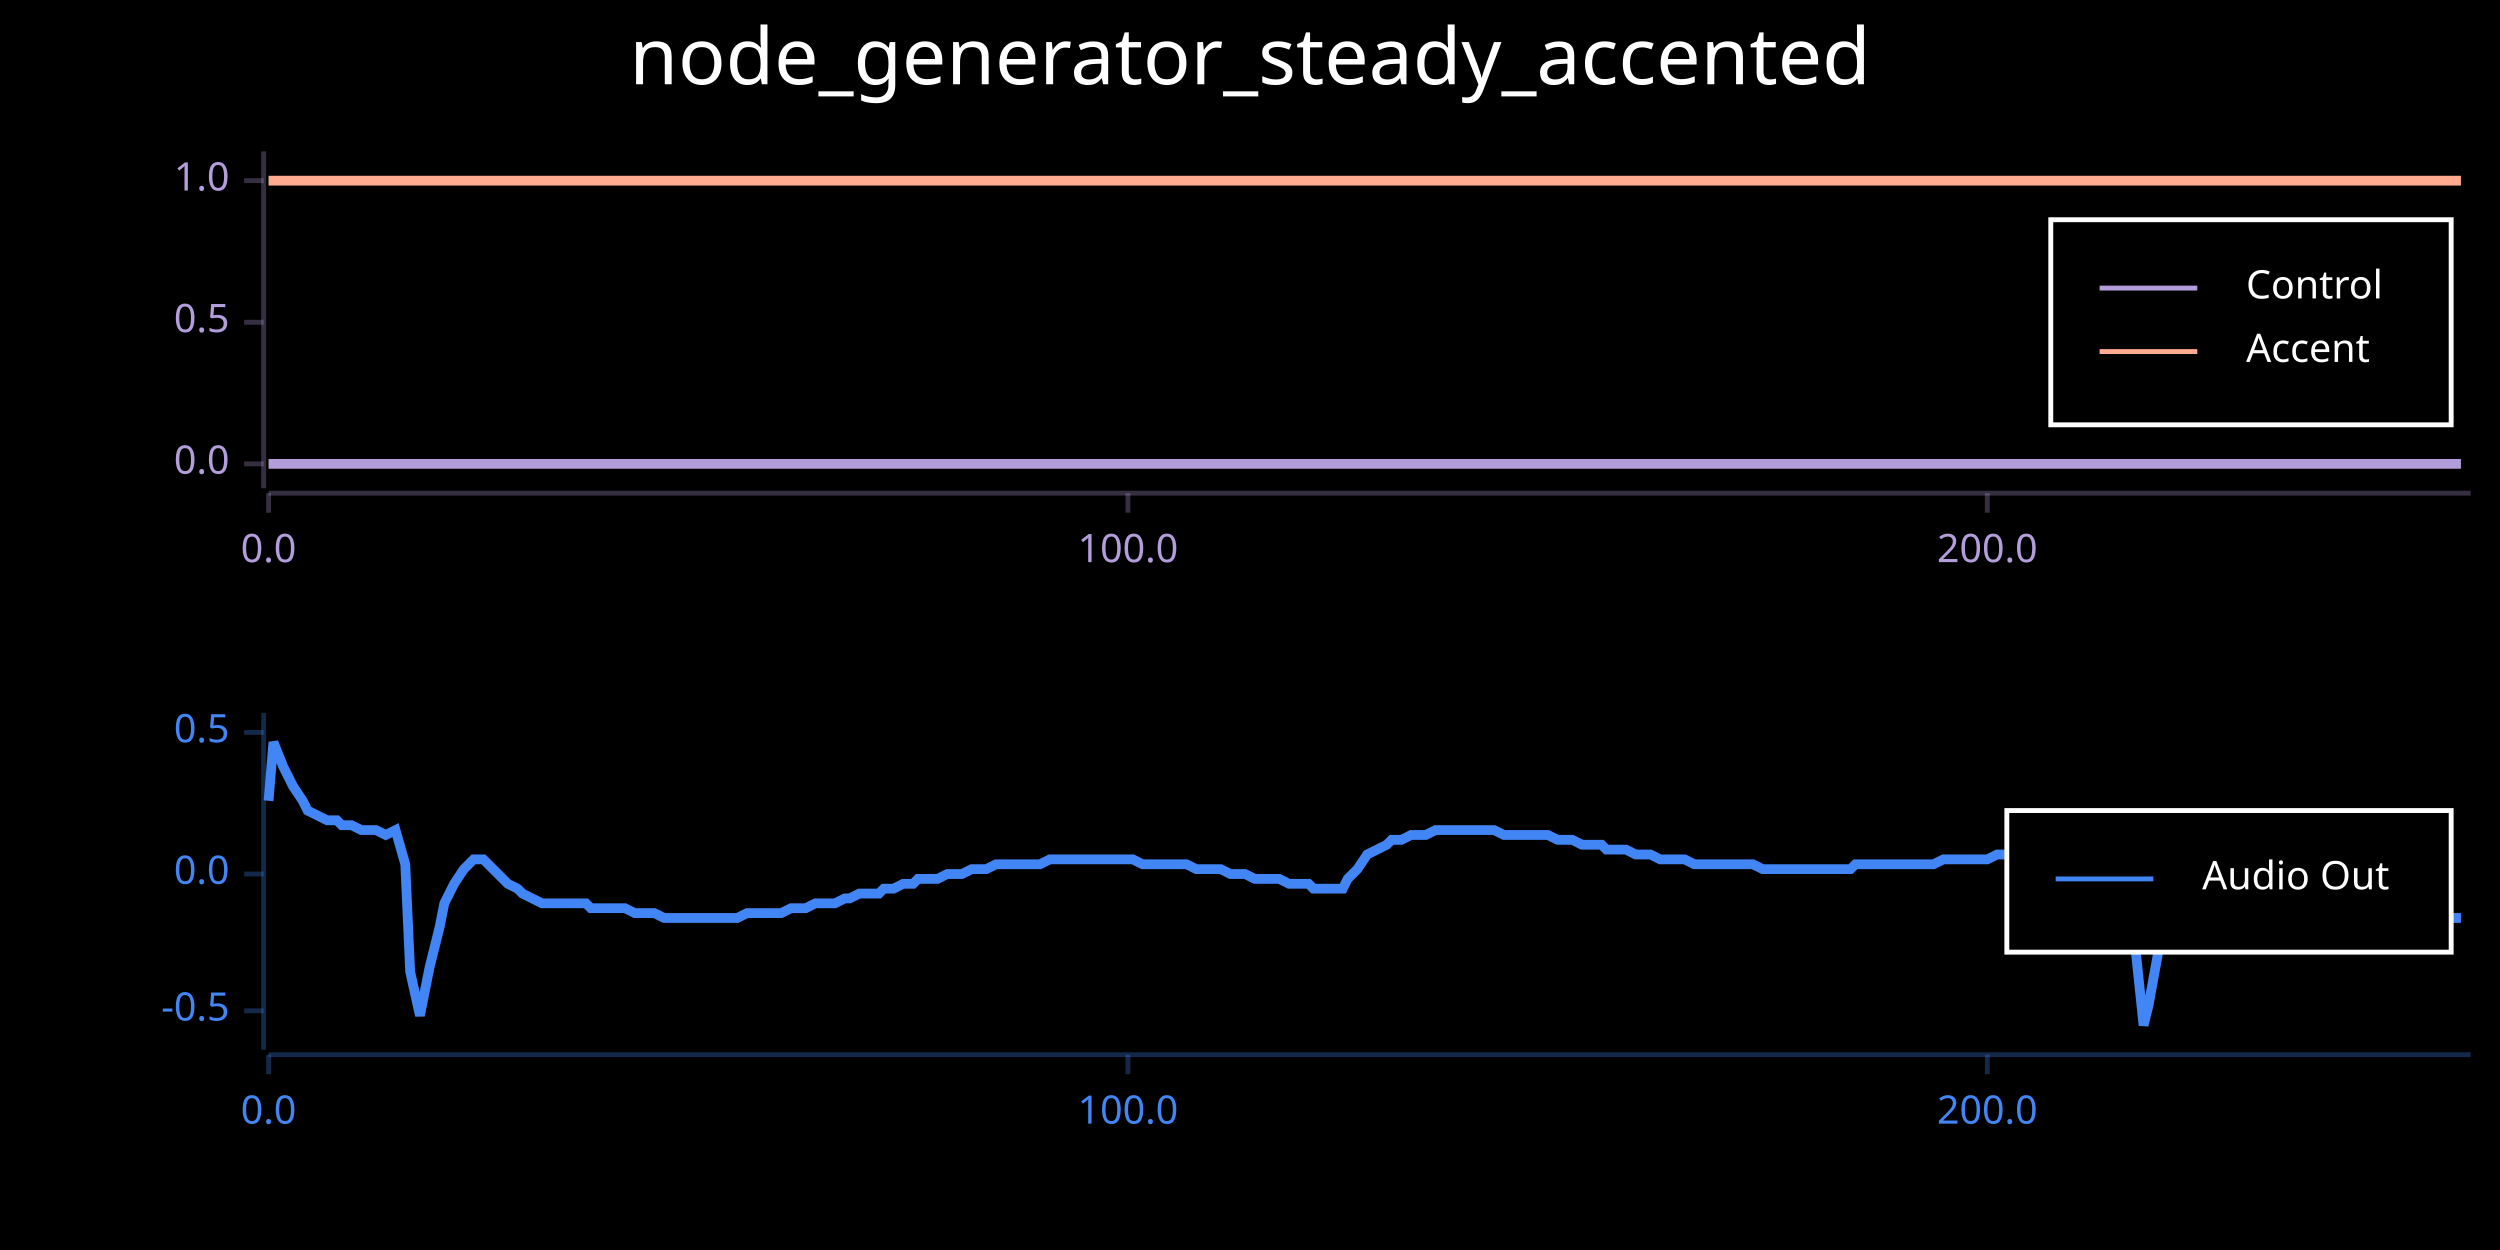
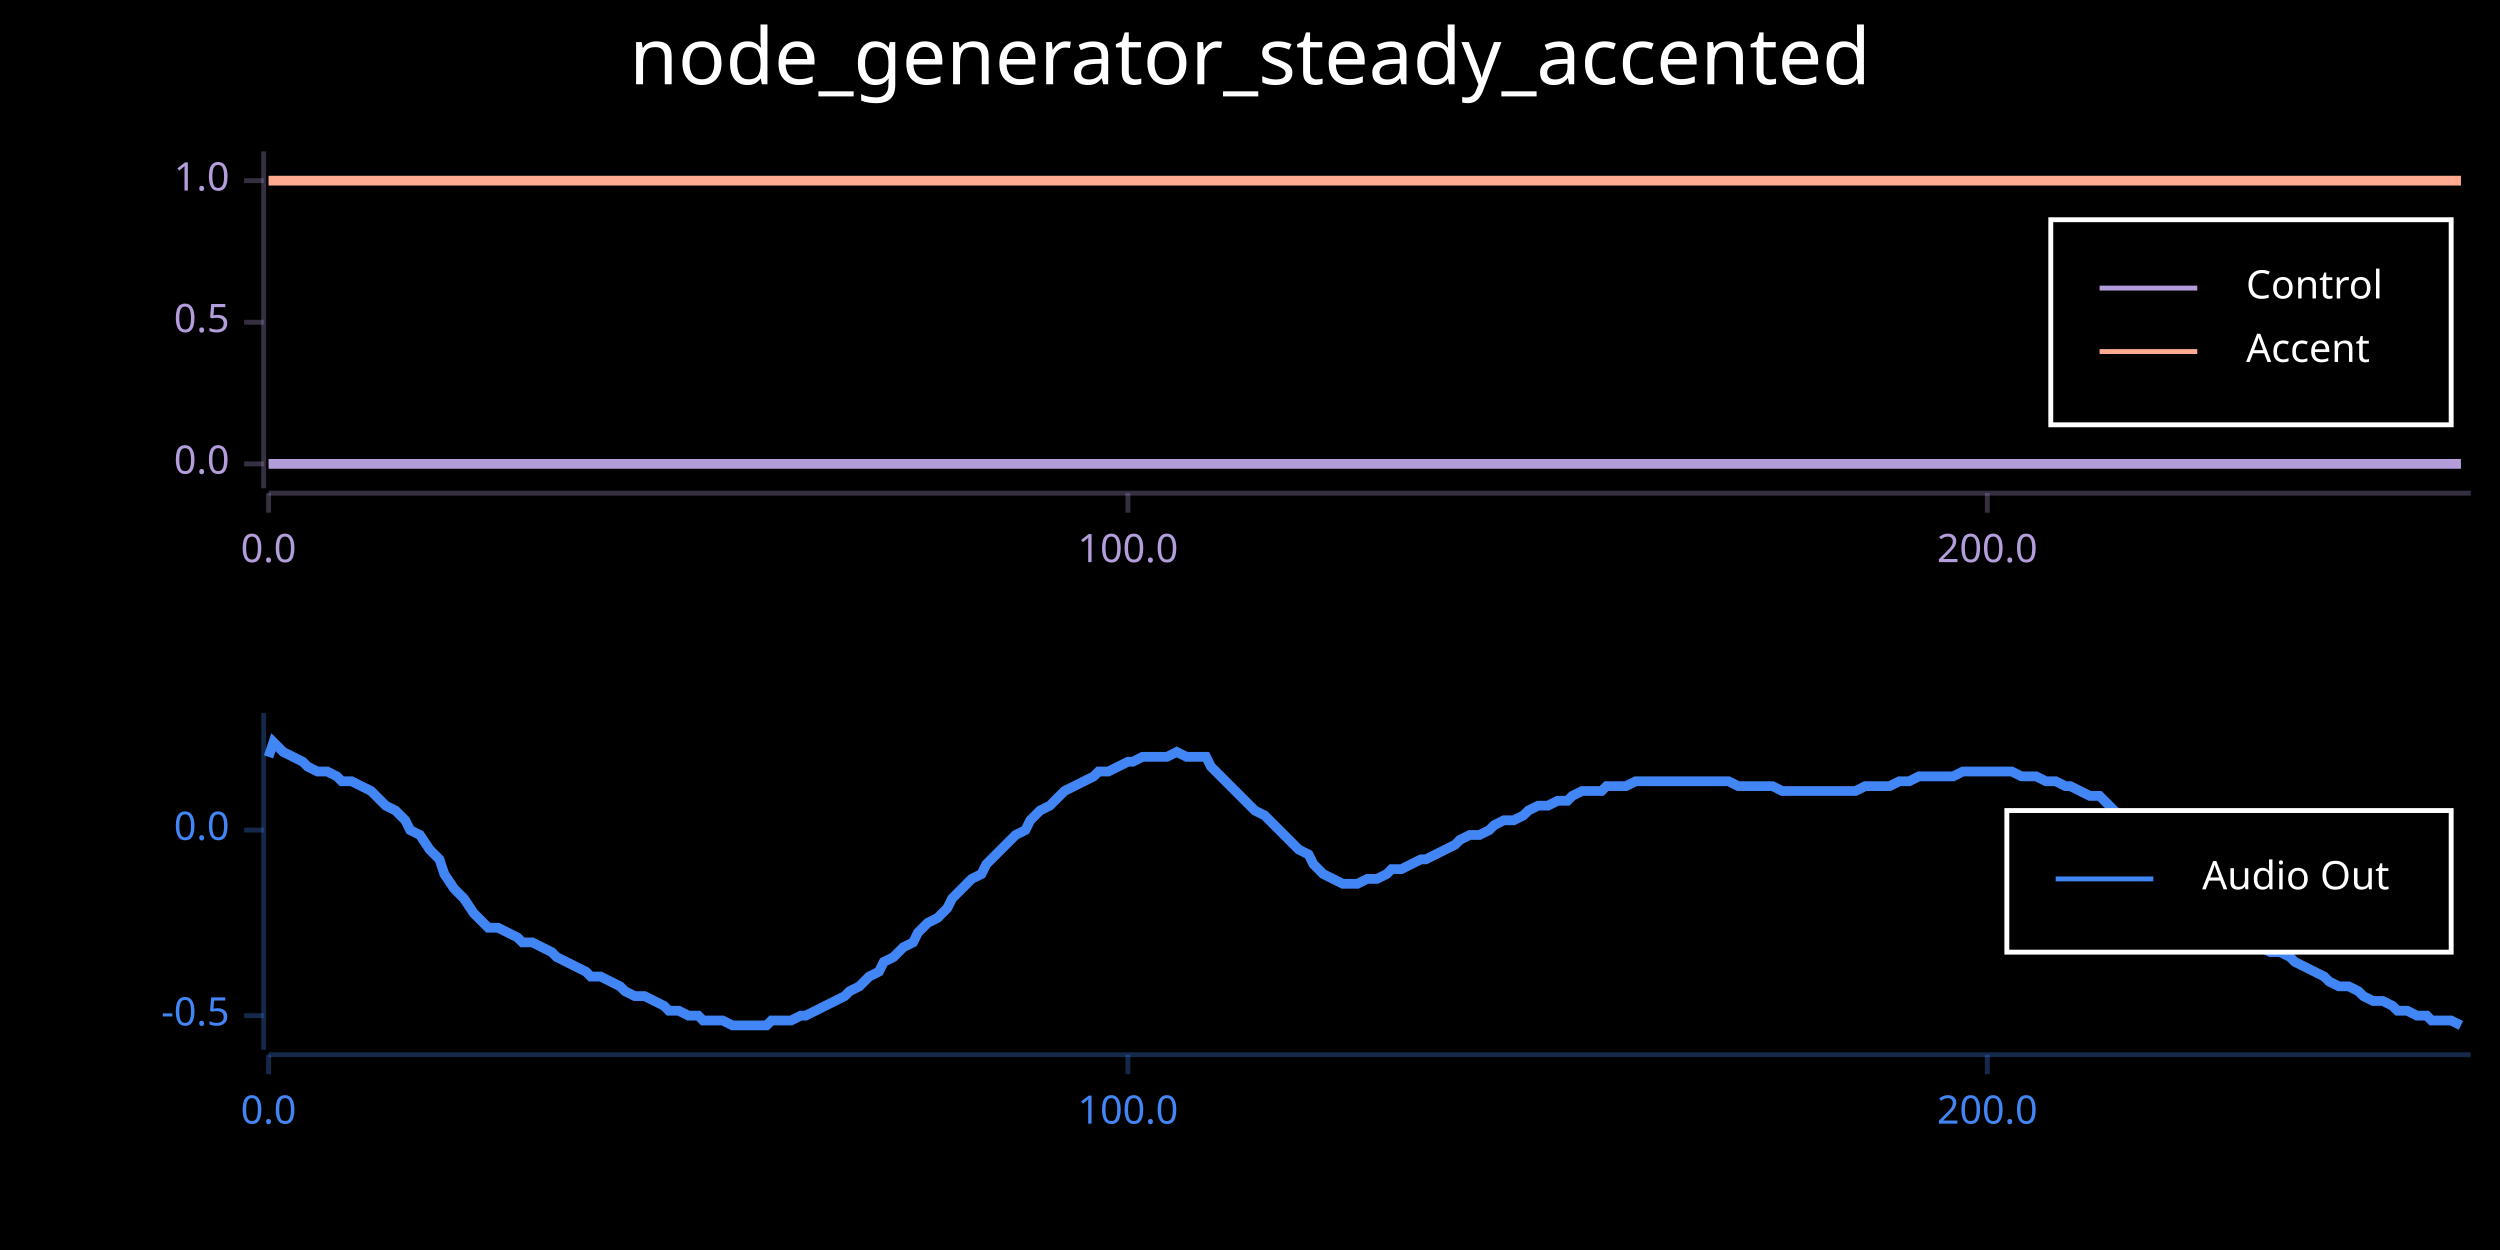
<svg xmlns="http://www.w3.org/2000/svg" width="512" height="256" viewBox="0 0 512 256">
  <rect x="0" y="0" width="512" height="256" opacity="1" fill="#000000" stroke="none" />
  <text x="256" y="5" dy="0.76em" text-anchor="middle" font-family="sans-serif" font-size="16.129" opacity="1" fill="#FFFFFF">
node_generator_steady_accented
</text>
  <polyline fill="none" opacity="0.3" stroke="#B39DDB" stroke-width="1" points="54,31 54,100 " />
  <text x="47" y="95" dy="0.5ex" text-anchor="end" font-family="sans-serif" font-size="8.065" opacity="1" fill="#B39DDB">
0.0
</text>
  <polyline fill="none" opacity="0.3" stroke="#B39DDB" stroke-width="1" points="50,95 54,95 " />
  <text x="47" y="66" dy="0.5ex" text-anchor="end" font-family="sans-serif" font-size="8.065" opacity="1" fill="#B39DDB">
0.5
</text>
  <polyline fill="none" opacity="0.3" stroke="#B39DDB" stroke-width="1" points="50,66 54,66 " />
  <text x="47" y="37" dy="0.5ex" text-anchor="end" font-family="sans-serif" font-size="8.065" opacity="1" fill="#B39DDB">
1.0
</text>
  <polyline fill="none" opacity="0.3" stroke="#B39DDB" stroke-width="1" points="50,37 54,37 " />
  <polyline fill="none" opacity="0.3" stroke="#B39DDB" stroke-width="1" points="55,101 506,101 " />
  <text x="55" y="109" dy="0.76em" text-anchor="middle" font-family="sans-serif" font-size="8.065" opacity="1" fill="#B39DDB">
0.0
</text>
  <polyline fill="none" opacity="0.3" stroke="#B39DDB" stroke-width="1" points="55,101 55,105 " />
  <text x="231" y="109" dy="0.76em" text-anchor="middle" font-family="sans-serif" font-size="8.065" opacity="1" fill="#B39DDB">
100.0
</text>
  <polyline fill="none" opacity="0.3" stroke="#B39DDB" stroke-width="1" points="231,101 231,105 " />
  <text x="407" y="109" dy="0.76em" text-anchor="middle" font-family="sans-serif" font-size="8.065" opacity="1" fill="#B39DDB">
200.0
</text>
  <polyline fill="none" opacity="0.3" stroke="#B39DDB" stroke-width="1" points="407,101 407,105 " />
  <polyline fill="none" opacity="1" stroke="#B39DDB" stroke-width="2" points="55,95 56,95 58,95 60,95 62,95 63,95 65,95 67,95 69,95 70,95 72,95 74,95 76,95 77,95 79,95 81,95 83,95 84,95 86,95 88,95 90,95 91,95 93,95 95,95 97,95 99,95 100,95 102,95 104,95 106,95 107,95 109,95 111,95 113,95 114,95 116,95 118,95 120,95 121,95 123,95 125,95 127,95 128,95 130,95 132,95 134,95 136,95 137,95 139,95 141,95 143,95 144,95 146,95 148,95 150,95 151,95 153,95 155,95 157,95 158,95 160,95 162,95 164,95 165,95 167,95 169,95 171,95 173,95 174,95 176,95 178,95 180,95 181,95 183,95 185,95 187,95 188,95 190,95 192,95 194,95 195,95 197,95 199,95 201,95 202,95 204,95 206,95 208,95 210,95 211,95 213,95 215,95 217,95 218,95 220,95 222,95 224,95 225,95 227,95 229,95 231,95 232,95 234,95 236,95 238,95 239,95 241,95 243,95 245,95 247,95 248,95 250,95 252,95 254,95 255,95 257,95 259,95 261,95 262,95 264,95 266,95 268,95 269,95 271,95 273,95 275,95 276,95 278,95 280,95 282,95 284,95 285,95 287,95 289,95 291,95 292,95 294,95 296,95 298,95 299,95 301,95 303,95 305,95 306,95 308,95 310,95 312,95 313,95 315,95 317,95 319,95 321,95 322,95 324,95 326,95 328,95 329,95 331,95 333,95 335,95 336,95 338,95 340,95 342,95 343,95 345,95 347,95 349,95 350,95 352,95 354,95 356,95 358,95 359,95 361,95 363,95 365,95 366,95 368,95 370,95 372,95 373,95 375,95 377,95 379,95 380,95 382,95 384,95 386,95 387,95 389,95 391,95 393,95 395,95 396,95 398,95 400,95 402,95 403,95 405,95 407,95 409,95 410,95 412,95 414,95 416,95 417,95 419,95 421,95 423,95 424,95 426,95 428,95 430,95 432,95 433,95 435,95 437,95 439,95 440,95 442,95 444,95 446,95 447,95 449,95 451,95 453,95 454,95 456,95 458,95 460,95 461,95 463,95 465,95 467,95 469,95 470,95 472,95 474,95 476,95 477,95 479,95 481,95 483,95 484,95 486,95 488,95 490,95 491,95 493,95 495,95 497,95 498,95 500,95 502,95 504,95 " />
  <polyline fill="none" opacity="1" stroke="#FFAB91" stroke-width="2" points="55,37 56,37 58,37 60,37 62,37 63,37 65,37 67,37 69,37 70,37 72,37 74,37 76,37 77,37 79,37 81,37 83,37 84,37 86,37 88,37 90,37 91,37 93,37 95,37 97,37 99,37 100,37 102,37 104,37 106,37 107,37 109,37 111,37 113,37 114,37 116,37 118,37 120,37 121,37 123,37 125,37 127,37 128,37 130,37 132,37 134,37 136,37 137,37 139,37 141,37 143,37 144,37 146,37 148,37 150,37 151,37 153,37 155,37 157,37 158,37 160,37 162,37 164,37 165,37 167,37 169,37 171,37 173,37 174,37 176,37 178,37 180,37 181,37 183,37 185,37 187,37 188,37 190,37 192,37 194,37 195,37 197,37 199,37 201,37 202,37 204,37 206,37 208,37 210,37 211,37 213,37 215,37 217,37 218,37 220,37 222,37 224,37 225,37 227,37 229,37 231,37 232,37 234,37 236,37 238,37 239,37 241,37 243,37 245,37 247,37 248,37 250,37 252,37 254,37 255,37 257,37 259,37 261,37 262,37 264,37 266,37 268,37 269,37 271,37 273,37 275,37 276,37 278,37 280,37 282,37 284,37 285,37 287,37 289,37 291,37 292,37 294,37 296,37 298,37 299,37 301,37 303,37 305,37 306,37 308,37 310,37 312,37 313,37 315,37 317,37 319,37 321,37 322,37 324,37 326,37 328,37 329,37 331,37 333,37 335,37 336,37 338,37 340,37 342,37 343,37 345,37 347,37 349,37 350,37 352,37 354,37 356,37 358,37 359,37 361,37 363,37 365,37 366,37 368,37 370,37 372,37 373,37 375,37 377,37 379,37 380,37 382,37 384,37 386,37 387,37 389,37 391,37 393,37 395,37 396,37 398,37 400,37 402,37 403,37 405,37 407,37 409,37 410,37 412,37 414,37 416,37 417,37 419,37 421,37 423,37 424,37 426,37 428,37 430,37 432,37 433,37 435,37 437,37 439,37 440,37 442,37 444,37 446,37 447,37 449,37 451,37 453,37 454,37 456,37 458,37 460,37 461,37 463,37 465,37 467,37 469,37 470,37 472,37 474,37 476,37 477,37 479,37 481,37 483,37 484,37 486,37 488,37 490,37 491,37 493,37 495,37 497,37 498,37 500,37 502,37 504,37 " />
  <rect x="420" y="45" width="82" height="42" opacity="1" fill="#000000" stroke="none" />
  <rect x="420" y="45" width="82" height="42" opacity="1" fill="none" stroke="#FFFFFF" />
  <text x="460" y="55" dy="0.76em" text-anchor="start" font-family="sans-serif" font-size="8.065" opacity="1" fill="#FFFFFF">
Control
</text>
  <text x="460" y="68" dy="0.76em" text-anchor="start" font-family="sans-serif" font-size="8.065" opacity="1" fill="#FFFFFF">
Accent
</text>
  <polyline fill="none" opacity="1" stroke="#B39DDB" stroke-width="1" points="430,59 450,59 " />
  <polyline fill="none" opacity="1" stroke="#FFAB91" stroke-width="1" points="430,72 450,72 " />
  <polyline fill="none" opacity="0.3" stroke="#4285F4" stroke-width="1" points="54,146 54,215 " />
-   <text x="47" y="207" dy="0.5ex" text-anchor="end" font-family="sans-serif" font-size="8.065" opacity="1" fill="#4285F4">
+   <text x="47" y="208" dy="0.5ex" text-anchor="end" font-family="sans-serif" font-size="8.065" opacity="1" fill="#4285F4">
-0.5
</text>
-   <polyline fill="none" opacity="0.3" stroke="#4285F4" stroke-width="1" points="50,207 54,207 " />
-   <text x="47" y="179" dy="0.5ex" text-anchor="end" font-family="sans-serif" font-size="8.065" opacity="1" fill="#4285F4">
+   <polyline fill="none" opacity="0.3" stroke="#4285F4" stroke-width="1" points="50,208 54,208 " />
+   <text x="47" y="170" dy="0.5ex" text-anchor="end" font-family="sans-serif" font-size="8.065" opacity="1" fill="#4285F4">
0.0
</text>
-   <polyline fill="none" opacity="0.3" stroke="#4285F4" stroke-width="1" points="50,179 54,179 " />
-   <text x="47" y="150" dy="0.5ex" text-anchor="end" font-family="sans-serif" font-size="8.065" opacity="1" fill="#4285F4">
- 0.5
- </text>
-   <polyline fill="none" opacity="0.3" stroke="#4285F4" stroke-width="1" points="50,150 54,150 " />
+   <polyline fill="none" opacity="0.3" stroke="#4285F4" stroke-width="1" points="50,170 54,170 " />
  <polyline fill="none" opacity="0.3" stroke="#4285F4" stroke-width="1" points="55,216 506,216 " />
  <text x="55" y="224" dy="0.76em" text-anchor="middle" font-family="sans-serif" font-size="8.065" opacity="1" fill="#4285F4">
0.0
</text>
  <polyline fill="none" opacity="0.3" stroke="#4285F4" stroke-width="1" points="55,216 55,220 " />
  <text x="231" y="224" dy="0.76em" text-anchor="middle" font-family="sans-serif" font-size="8.065" opacity="1" fill="#4285F4">
100.0
</text>
  <polyline fill="none" opacity="0.3" stroke="#4285F4" stroke-width="1" points="231,216 231,220 " />
  <text x="407" y="224" dy="0.76em" text-anchor="middle" font-family="sans-serif" font-size="8.065" opacity="1" fill="#4285F4">
200.0
</text>
  <polyline fill="none" opacity="0.3" stroke="#4285F4" stroke-width="1" points="407,216 407,220 " />
-   <polyline fill="none" opacity="1" stroke="#4285F4" stroke-width="2" points="55,164 56,152 58,157 60,161 62,164 63,166 65,167 67,168 69,168 70,169 72,169 74,170 76,170 77,170 79,171 81,170 83,177 84,199 86,208 88,198 90,190 91,185 93,181 95,178 97,176 99,176 100,177 102,179 104,181 106,182 107,183 109,184 111,185 113,185 114,185 116,185 118,185 120,185 121,186 123,186 125,186 127,186 128,186 130,187 132,187 134,187 136,188 137,188 139,188 141,188 143,188 144,188 146,188 148,188 150,188 151,188 153,187 155,187 157,187 158,187 160,187 162,186 164,186 165,186 167,185 169,185 171,185 173,184 174,184 176,183 178,183 180,183 181,182 183,182 185,181 187,181 188,180 190,180 192,180 194,179 195,179 197,179 199,178 201,178 202,178 204,177 206,177 208,177 210,177 211,177 213,177 215,176 217,176 218,176 220,176 222,176 224,176 225,176 227,176 229,176 231,176 232,176 234,177 236,177 238,177 239,177 241,177 243,177 245,178 247,178 248,178 250,178 252,179 254,179 255,179 257,180 259,180 261,180 262,180 264,181 266,181 268,181 269,182 271,182 273,182 275,182 276,180 278,178 280,175 282,174 284,173 285,172 287,172 289,171 291,171 292,171 294,170 296,170 298,170 299,170 301,170 303,170 305,170 306,170 308,171 310,171 312,171 313,171 315,171 317,171 319,172 321,172 322,172 324,173 326,173 328,173 329,174 331,174 333,174 335,175 336,175 338,175 340,176 342,176 343,176 345,176 347,177 349,177 350,177 352,177 354,177 356,177 358,177 359,177 361,178 363,178 365,178 366,178 368,178 370,178 372,178 373,178 375,178 377,178 379,178 380,177 382,177 384,177 386,177 387,177 389,177 391,177 393,177 395,177 396,177 398,176 400,176 402,176 403,176 405,176 407,176 409,175 410,175 412,175 414,175 416,174 417,174 419,174 421,173 423,174 424,174 426,174 428,174 430,173 432,174 433,174 435,174 437,191 439,210 440,206 442,195 444,189 446,184 447,180 449,178 451,176 453,177 454,178 456,180 458,182 460,183 461,183 463,184 465,184 467,184 469,185 470,185 472,185 474,185 476,185 477,185 479,185 481,185 483,186 484,186 486,187 488,187 490,187 491,187 493,188 495,188 497,188 498,188 500,188 502,188 504,188 " />
+   <polyline fill="none" opacity="1" stroke="#4285F4" stroke-width="2" points="55,155 56,152 58,154 60,155 62,156 63,157 65,158 67,158 69,159 70,160 72,160 74,161 76,162 77,163 79,165 81,166 83,168 84,170 86,171 88,174 90,176 91,179 93,182 95,184 97,187 99,189 100,190 102,190 104,191 106,192 107,193 109,193 111,194 113,195 114,196 116,197 118,198 120,199 121,200 123,200 125,201 127,202 128,203 130,204 132,204 134,205 136,206 137,207 139,207 141,208 143,208 144,209 146,209 148,209 150,210 151,210 153,210 155,210 157,210 158,209 160,209 162,209 164,208 165,208 167,207 169,206 171,205 173,204 174,203 176,202 178,200 180,199 181,197 183,196 185,194 187,193 188,191 190,189 192,188 194,186 195,184 197,182 199,180 201,179 202,177 204,175 206,173 208,171 210,170 211,168 213,166 215,165 217,163 218,162 220,161 222,160 224,159 225,158 227,158 229,157 231,156 232,156 234,155 236,155 238,155 239,155 241,154 243,155 245,155 247,155 248,157 250,159 252,161 254,163 255,164 257,166 259,167 261,169 262,170 264,172 266,174 268,175 269,177 271,179 273,180 275,181 276,181 278,181 280,180 282,180 284,179 285,178 287,178 289,177 291,176 292,176 294,175 296,174 298,173 299,172 301,171 303,171 305,170 306,169 308,168 310,168 312,167 313,166 315,165 317,165 319,164 321,164 322,163 324,162 326,162 328,162 329,161 331,161 333,161 335,160 336,160 338,160 340,160 342,160 343,160 345,160 347,160 349,160 350,160 352,160 354,160 356,161 358,161 359,161 361,161 363,161 365,162 366,162 368,162 370,162 372,162 373,162 375,162 377,162 379,162 380,162 382,161 384,161 386,161 387,161 389,160 391,160 393,159 395,159 396,159 398,159 400,159 402,158 403,158 405,158 407,158 409,158 410,158 412,158 414,159 416,159 417,159 419,160 421,160 423,161 424,161 426,162 428,163 430,163 432,165 433,166 435,168 437,169 439,171 440,173 442,175 444,178 446,181 447,184 449,186 451,188 453,190 454,190 456,191 458,191 460,192 461,193 463,194 465,195 467,195 469,196 470,197 472,198 474,199 476,200 477,201 479,202 481,202 483,203 484,204 486,205 488,205 490,206 491,207 493,207 495,208 497,208 498,209 500,209 502,209 504,210 " />
  <rect x="411" y="166" width="91" height="29" opacity="1" fill="#000000" stroke="none" />
  <rect x="411" y="166" width="91" height="29" opacity="1" fill="none" stroke="#FFFFFF" />
  <text x="451" y="176" dy="0.76em" text-anchor="start" font-family="sans-serif" font-size="8.065" opacity="1" fill="#FFFFFF">
Audio Out
</text>
  <polyline fill="none" opacity="1" stroke="#4285F4" stroke-width="1" points="421,180 441,180 " />
</svg>
